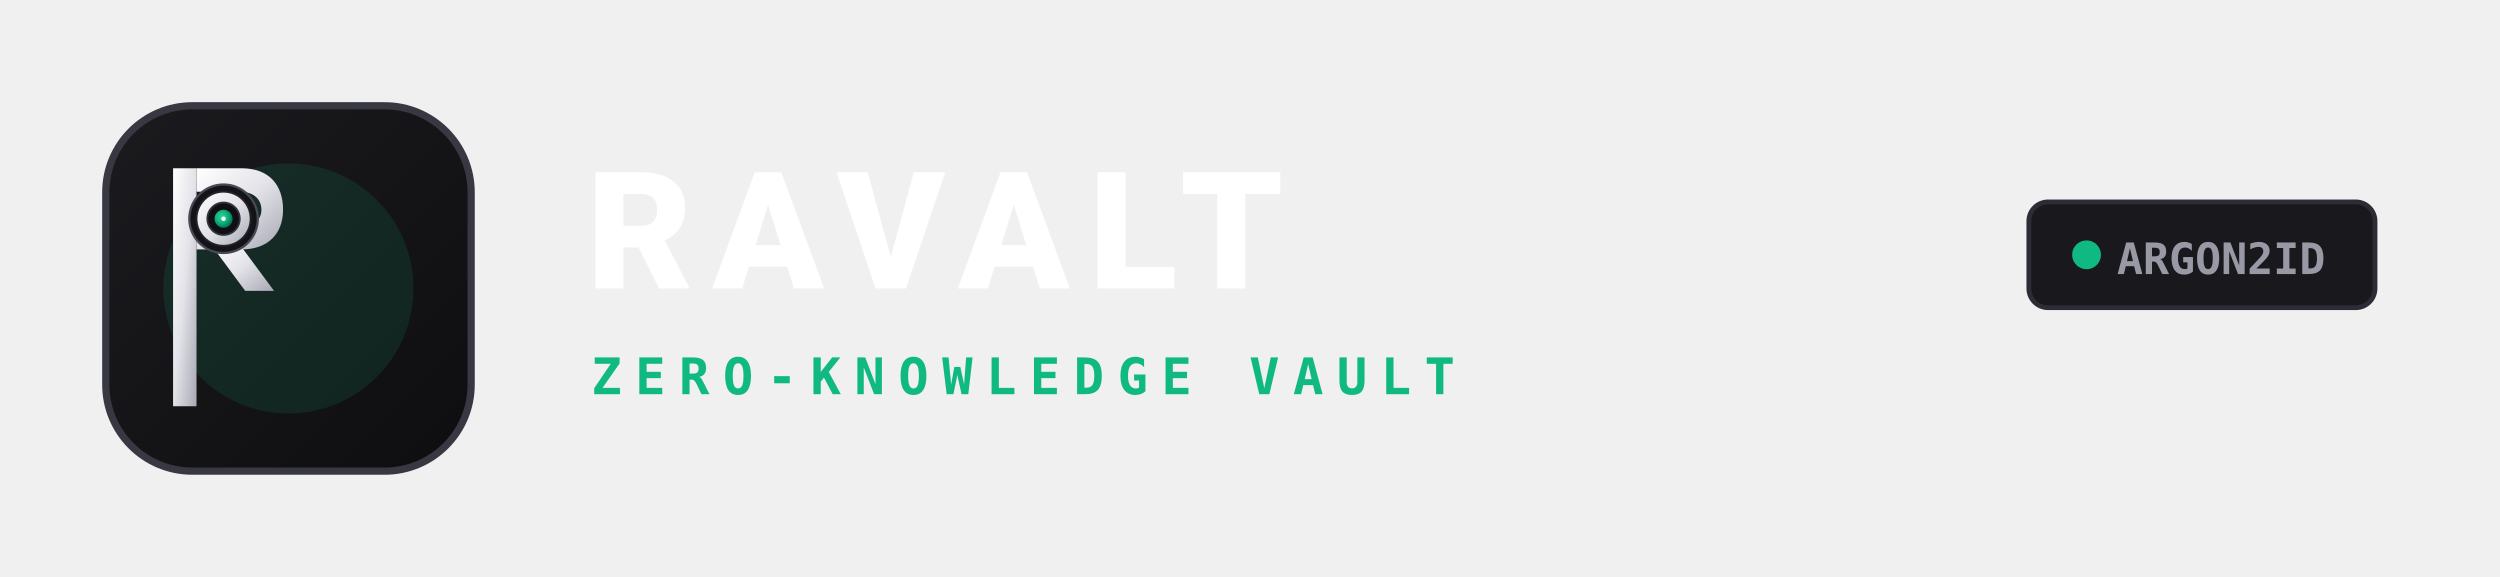
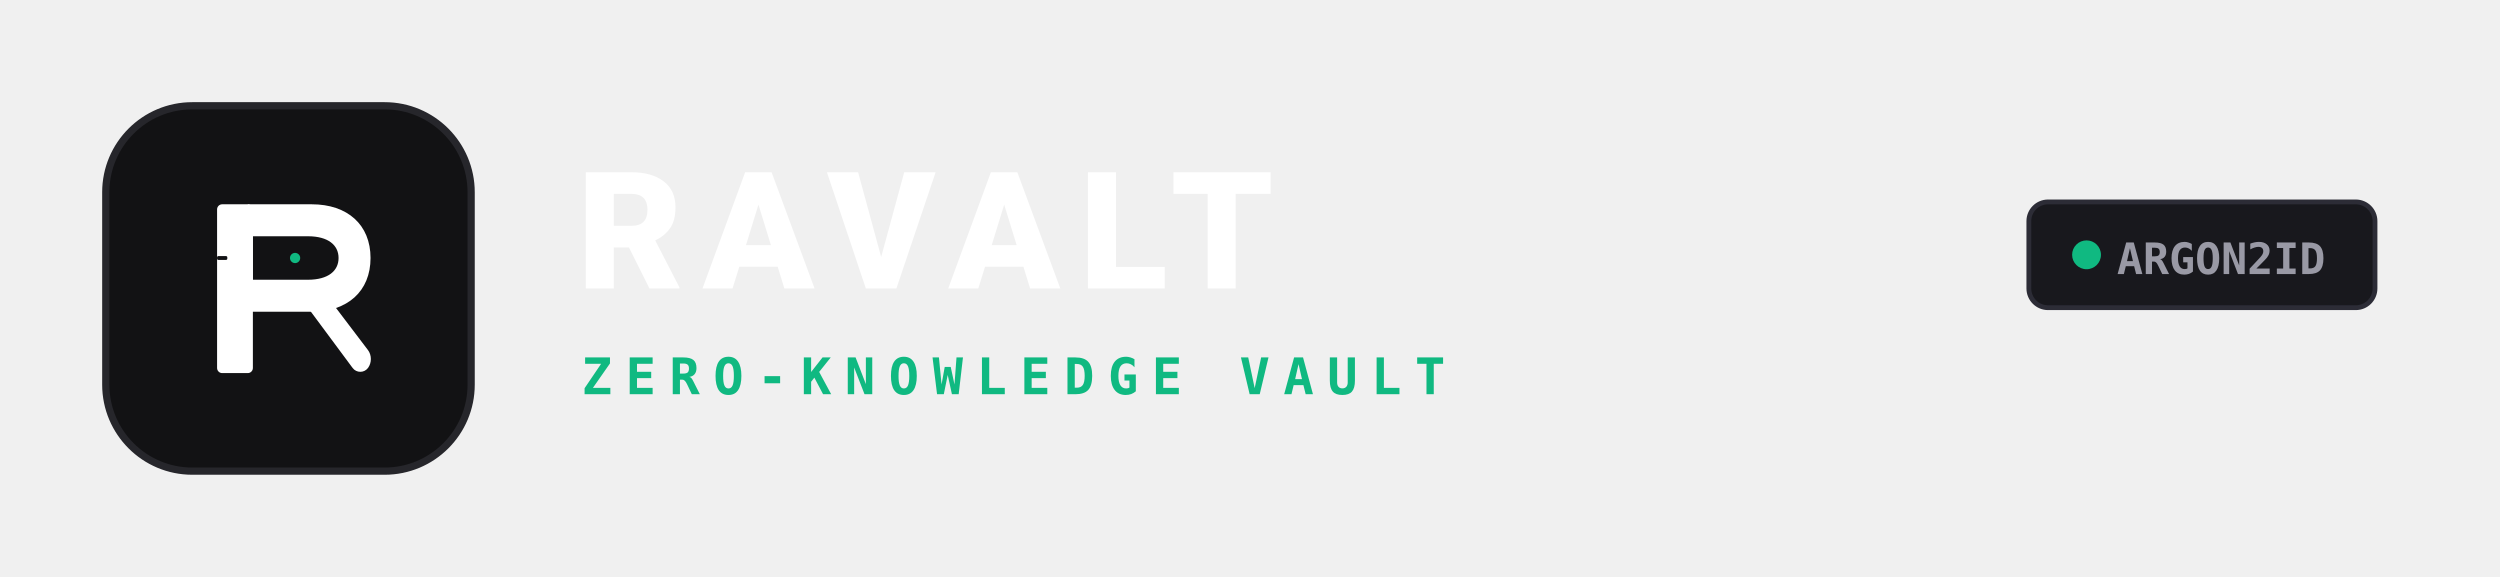
<svg xmlns="http://www.w3.org/2000/svg" viewBox="0 0 520 120" width="520" height="120">
-   <defs>
-     <linearGradient id="h-bg" x1="0%" y1="0%" x2="100%" y2="100%">
-       <stop offset="0%" stop-color="#1B1B1F" />
-       <stop offset="100%" stop-color="#0E0E10" />
-     </linearGradient>
-     <linearGradient id="h-metal" x1="0%" y1="0%" x2="100%" y2="100%">
-       <stop offset="0%" stop-color="#FFFFFF" />
-       <stop offset="50%" stop-color="#E2E2E8" />
-       <stop offset="100%" stop-color="#A8A8B4" />
-     </linearGradient>
-     <radialGradient id="h-optic" cx="40%" cy="40%" r="60%">
-       <stop offset="0%" stop-color="#34D399" />
-       <stop offset="50%" stop-color="#10B981" />
-       <stop offset="100%" stop-color="#047857" />
-     </radialGradient>
-   </defs>
  <g transform="translate(22, 22)">
-     <rect width="76" height="76" rx="18" fill="url(#h-bg)" stroke="#383842" stroke-width="1.5" />
-     <circle cx="38" cy="38" r="26" fill="#10B981" opacity="0.12" />
-     <g transform="translate(14, 13) scale(0.1875)">
-       <path d="M 0 0 H 26 V 264 H 0 Z" fill="url(#h-metal)" />
-       <path d="M 26 0 H 76 C 106 0, 122 18, 122 46 C 122 72, 106 90, 76 90 H 26 V 64 H 74 C 90 64, 98 57, 98 46 C 98 35, 90 26, 74 26 H 26 Z" fill="url(#h-metal)" />
-       <path d="M 72 82 L 112 136 H 80 L 46 90 Z" fill="url(#h-metal)" />
-       <circle cx="56" cy="56" r="38" fill="#141418" stroke="#484856" stroke-width="2.5" />
-       <circle cx="56" cy="56" r="30" fill="url(#h-metal)" stroke="#222228" stroke-width="2" />
-       <circle cx="56" cy="56" r="18" fill="#101014" stroke="#33333E" stroke-width="2" />
-       <circle cx="56" cy="56" r="10" fill="url(#h-optic)" />
-       <circle cx="56" cy="56" r="2.5" fill="#FFFFFF" />
+     <rect width="76" height="76" rx="18" fill="#121214" stroke="#26262B" stroke-width="1.5" />
+     <g transform="translate(4, 4) scale(0.133)">
+       <rect x="144" y="124" width="56" height="264" rx="8" fill="#FFFFFF" />
+       <path d="M 192 124 H 292 C 348 124, 384 156, 384 208 C 384 260, 348 292, 292 292 H 192 Z M 200 174 H 286 C 318 174, 334 188, 334 208 C 334 228, 318 242, 286 242 H 200 Z" fill="#FFFFFF" fill-rule="evenodd" />
+       <path d="M 264 256 L 356 380 C 362 388, 374 388, 380 380 C 386 372, 386 360, 380 352 L 298 244 Z" fill="#FFFFFF" />
+       <circle cx="266" cy="208" r="18" fill="#121214" />
+       <circle cx="266" cy="208" r="8" fill="#10B981" />
+       <rect x="144" y="205" width="16" height="6" rx="2" fill="#121214" />
    </g>
  </g>
-   <text x="122" y="60" font-family="-apple-system, BlinkMacSystemFont, 'Segoe UI', Roboto, 'Inter', sans-serif" font-size="34" font-weight="800" letter-spacing="4" fill="#FFFFFF">
+   <text x="120" y="60" font-family="-apple-system, BlinkMacSystemFont, 'Segoe UI', Roboto, 'Inter', sans-serif" font-size="34" font-weight="800" letter-spacing="4" fill="#FFFFFF">
    RAVALT
  </text>
-   <text x="123" y="82" font-family="'JetBrains Mono', 'Fira Code', ui-monospace, Menlo, Consolas, monospace" font-size="10.5" font-weight="600" letter-spacing="2.8" fill="#10B981">
+   <text x="121" y="82" font-family="'JetBrains Mono', 'Fira Code', ui-monospace, Menlo, Consolas, monospace" font-size="10.5" font-weight="600" letter-spacing="2.8" fill="#10B981">
    ZERO-KNOWLEDGE VAULT
  </text>
  <g transform="translate(422, 42)">
    <rect width="72" height="22" rx="4" fill="#18181D" stroke="#2C2C36" stroke-width="1" />
    <circle cx="12" cy="11" r="3" fill="#10B981" />
    <text x="40" y="15" text-anchor="middle" font-family="ui-monospace, monospace" font-size="9" font-weight="600" fill="#9999A5">ARGON2ID</text>
  </g>
</svg>
